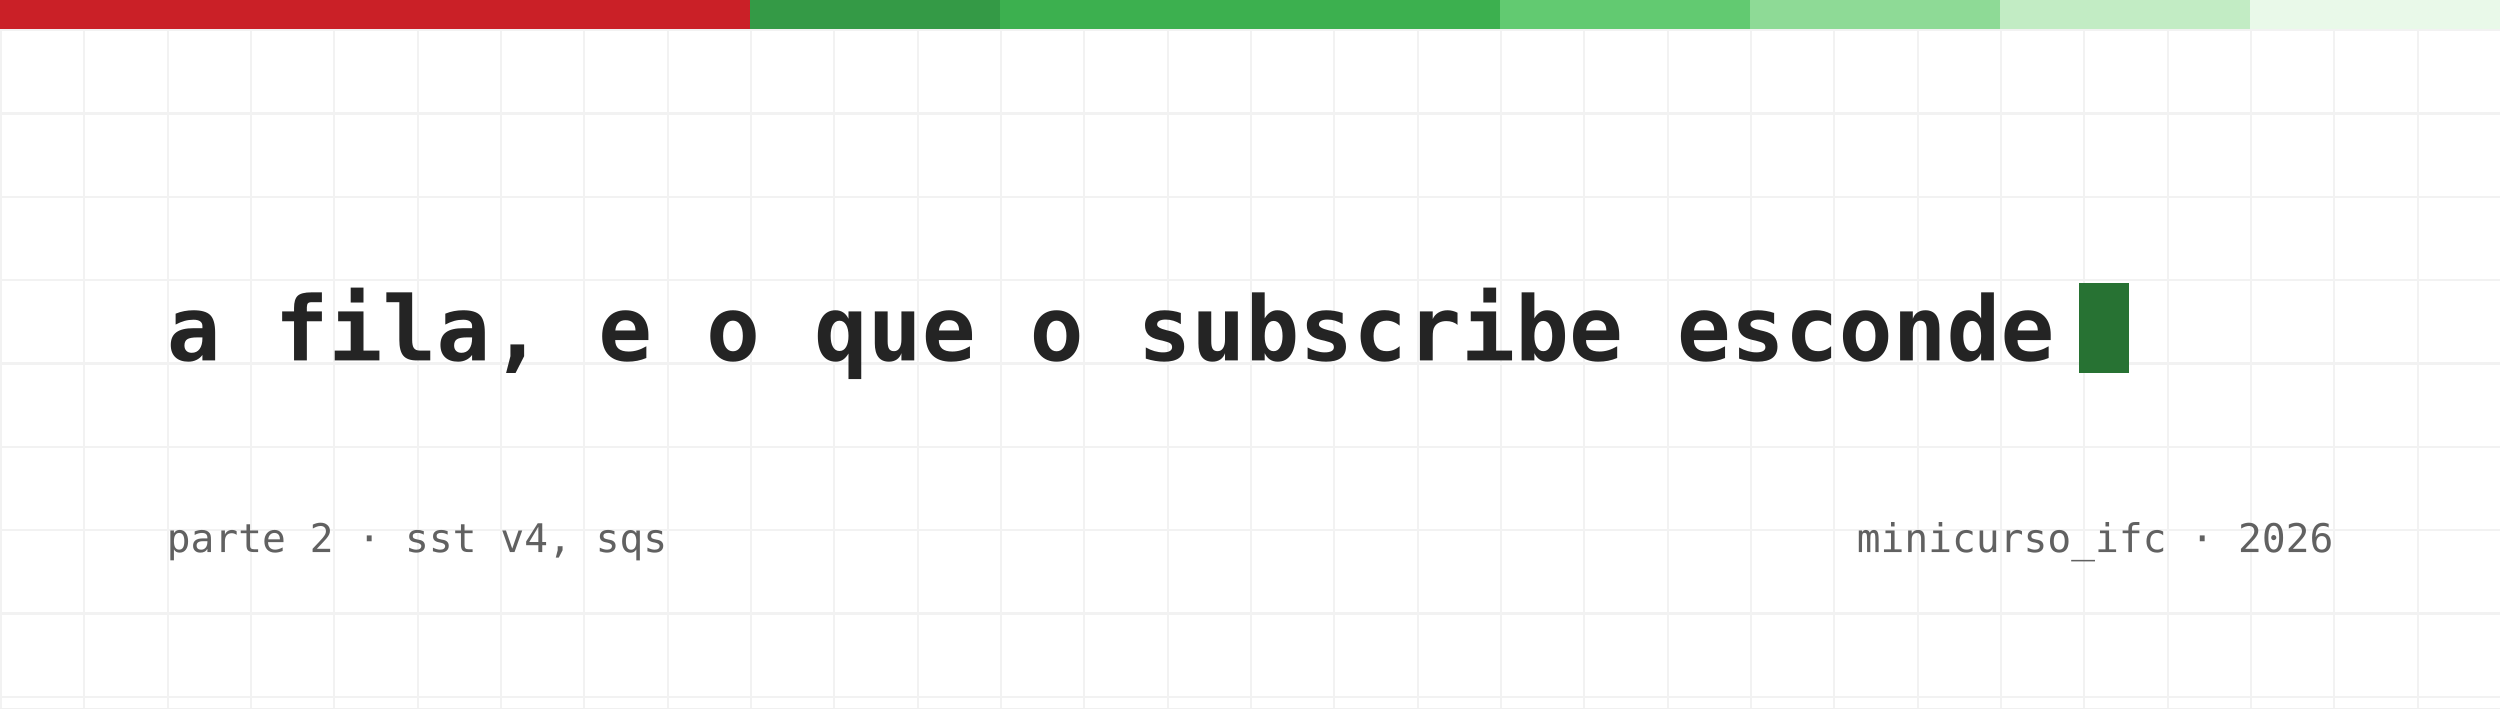
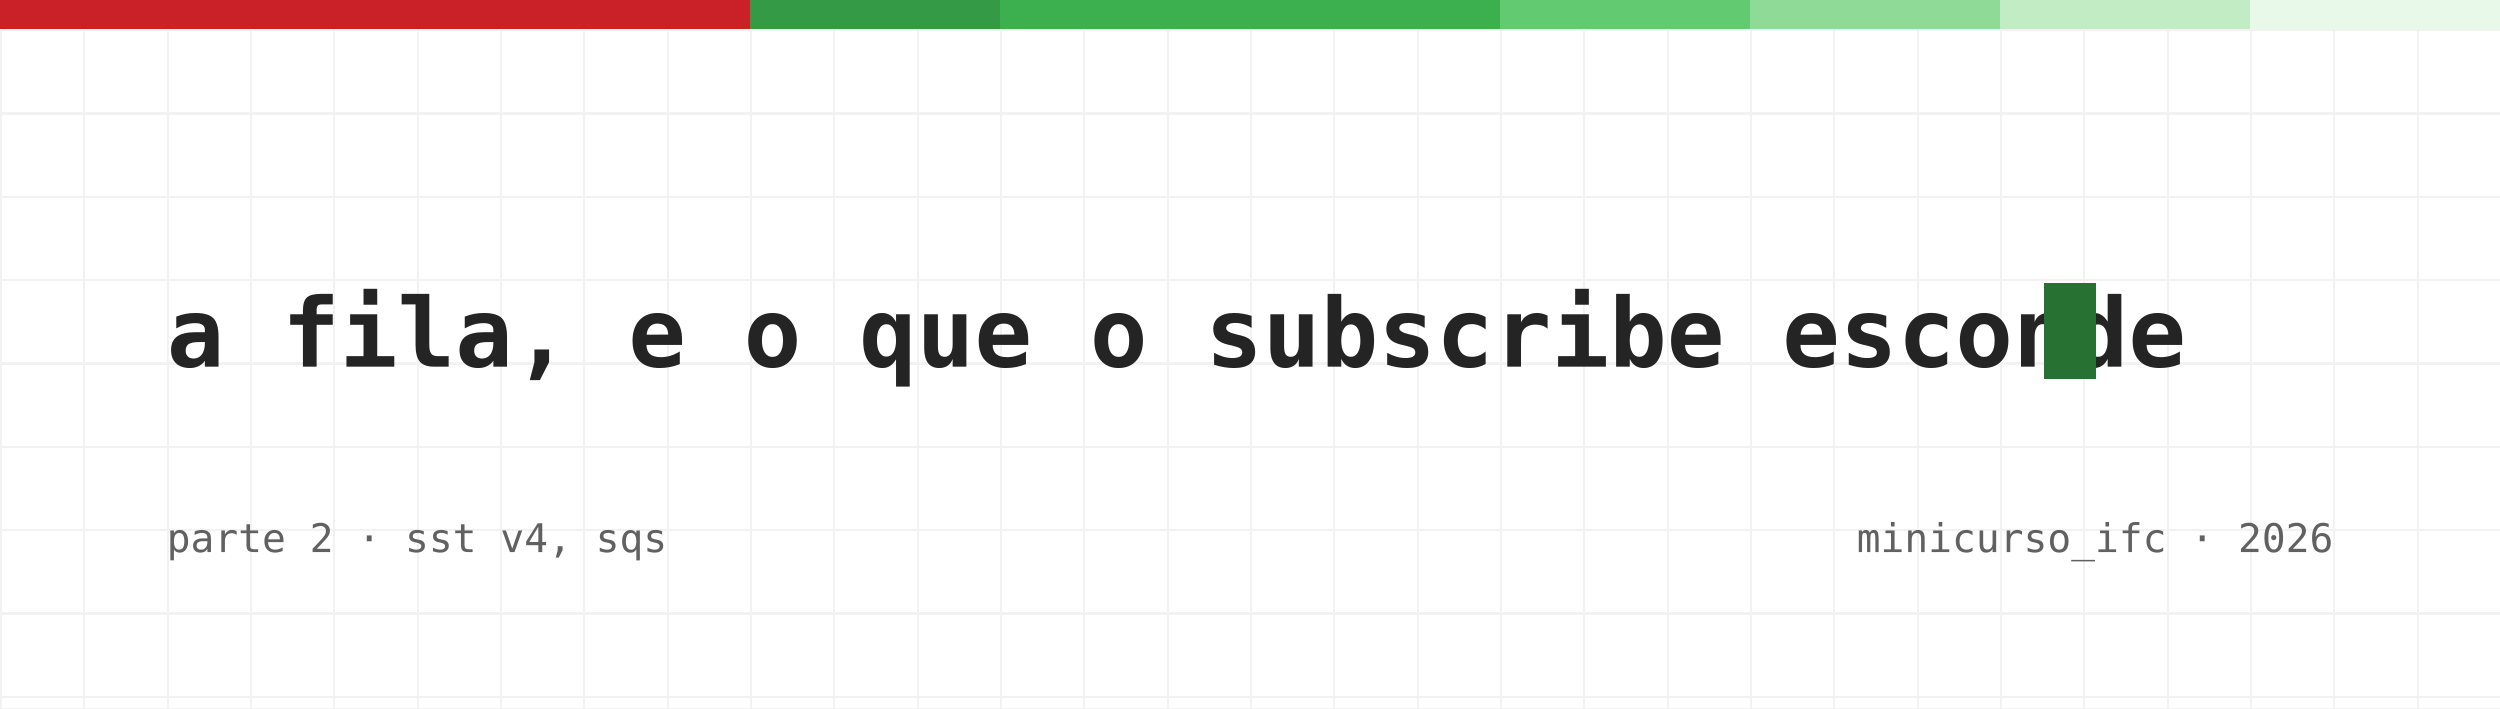
<svg xmlns="http://www.w3.org/2000/svg" width="1200" height="340" viewBox="0 0 1200 340" shape-rendering="crispEdges">
  <rect width="1200" height="340" fill="#ffffff" />
  <rect x="0" y="14" width="1" height="326" fill="#f2f2f2" />
  <rect x="40" y="14" width="1" height="326" fill="#f2f2f2" />
  <rect x="80" y="14" width="1" height="326" fill="#f2f2f2" />
  <rect x="120" y="14" width="1" height="326" fill="#f2f2f2" />
  <rect x="160" y="14" width="1" height="326" fill="#f2f2f2" />
  <rect x="200" y="14" width="1" height="326" fill="#f2f2f2" />
  <rect x="240" y="14" width="1" height="326" fill="#f2f2f2" />
  <rect x="280" y="14" width="1" height="326" fill="#f2f2f2" />
  <rect x="320" y="14" width="1" height="326" fill="#f2f2f2" />
  <rect x="360" y="14" width="1" height="326" fill="#f2f2f2" />
  <rect x="400" y="14" width="1" height="326" fill="#f2f2f2" />
  <rect x="440" y="14" width="1" height="326" fill="#f2f2f2" />
  <rect x="480" y="14" width="1" height="326" fill="#f2f2f2" />
  <rect x="520" y="14" width="1" height="326" fill="#f2f2f2" />
  <rect x="560" y="14" width="1" height="326" fill="#f2f2f2" />
  <rect x="600" y="14" width="1" height="326" fill="#f2f2f2" />
  <rect x="640" y="14" width="1" height="326" fill="#f2f2f2" />
  <rect x="680" y="14" width="1" height="326" fill="#f2f2f2" />
  <rect x="720" y="14" width="1" height="326" fill="#f2f2f2" />
  <rect x="760" y="14" width="1" height="326" fill="#f2f2f2" />
  <rect x="800" y="14" width="1" height="326" fill="#f2f2f2" />
  <rect x="840" y="14" width="1" height="326" fill="#f2f2f2" />
  <rect x="880" y="14" width="1" height="326" fill="#f2f2f2" />
  <rect x="920" y="14" width="1" height="326" fill="#f2f2f2" />
  <rect x="960" y="14" width="1" height="326" fill="#f2f2f2" />
  <rect x="1000" y="14" width="1" height="326" fill="#f2f2f2" />
  <rect x="1040" y="14" width="1" height="326" fill="#f2f2f2" />
  <rect x="1080" y="14" width="1" height="326" fill="#f2f2f2" />
  <rect x="1120" y="14" width="1" height="326" fill="#f2f2f2" />
  <rect x="1160" y="14" width="1" height="326" fill="#f2f2f2" />
  <rect x="0" y="14" width="1200" height="1" fill="#f2f2f2" />
  <rect x="0" y="54" width="1200" height="1" fill="#f2f2f2" />
  <rect x="0" y="94" width="1200" height="1" fill="#f2f2f2" />
  <rect x="0" y="134" width="1200" height="1" fill="#f2f2f2" />
  <rect x="0" y="174" width="1200" height="1" fill="#f2f2f2" />
  <rect x="0" y="214" width="1200" height="1" fill="#f2f2f2" />
  <rect x="0" y="254" width="1200" height="1" fill="#f2f2f2" />
  <rect x="0" y="294" width="1200" height="1" fill="#f2f2f2" />
  <rect x="0" y="334" width="1200" height="1" fill="#f2f2f2" />
  <rect x="0" y="0" width="24" height="14" fill="#ca2027" />
  <rect x="24" y="0" width="24" height="14" fill="#ca2027" />
  <rect x="48" y="0" width="24" height="14" fill="#ca2027" />
  <rect x="72" y="0" width="24" height="14" fill="#ca2027" />
  <rect x="96" y="0" width="24" height="14" fill="#ca2027" />
  <rect x="120" y="0" width="24" height="14" fill="#ca2027" />
  <rect x="144" y="0" width="24" height="14" fill="#ca2027" />
  <rect x="168" y="0" width="24" height="14" fill="#ca2027" />
  <rect x="192" y="0" width="24" height="14" fill="#ca2027" />
  <rect x="216" y="0" width="24" height="14" fill="#ca2027" />
  <rect x="240" y="0" width="24" height="14" fill="#ca2027" />
  <rect x="264" y="0" width="24" height="14" fill="#ca2027" />
  <rect x="288" y="0" width="24" height="14" fill="#ca2027" />
  <rect x="312" y="0" width="24" height="14" fill="#ca2027" />
  <rect x="336" y="0" width="24" height="14" fill="#ca2027" />
  <rect x="360" y="0" width="24" height="14" fill="#349a46" />
  <rect x="384" y="0" width="24" height="14" fill="#349a46" />
  <rect x="408" y="0" width="24" height="14" fill="#349a46" />
  <rect x="432" y="0" width="24" height="14" fill="#349a46" />
  <rect x="456" y="0" width="24" height="14" fill="#349a46" />
  <rect x="480" y="0" width="24" height="14" fill="#3cb04f" />
  <rect x="504" y="0" width="24" height="14" fill="#3cb04f" />
  <rect x="528" y="0" width="24" height="14" fill="#3cb04f" />
  <rect x="552" y="0" width="24" height="14" fill="#3cb04f" />
  <rect x="576" y="0" width="24" height="14" fill="#3cb04f" />
  <rect x="600" y="0" width="24" height="14" fill="#3cb04f" />
  <rect x="624" y="0" width="24" height="14" fill="#3cb04f" />
  <rect x="648" y="0" width="24" height="14" fill="#3cb04f" />
  <rect x="672" y="0" width="24" height="14" fill="#3cb04f" />
  <rect x="696" y="0" width="24" height="14" fill="#3cb04f" />
  <rect x="720" y="0" width="24" height="14" fill="#62ca71" />
  <rect x="744" y="0" width="24" height="14" fill="#62ca71" />
  <rect x="768" y="0" width="24" height="14" fill="#62ca71" />
  <rect x="792" y="0" width="24" height="14" fill="#62ca71" />
  <rect x="816" y="0" width="24" height="14" fill="#62ca71" />
  <rect x="840" y="0" width="24" height="14" fill="#8eda96" />
  <rect x="864" y="0" width="24" height="14" fill="#8eda96" />
  <rect x="888" y="0" width="24" height="14" fill="#8eda96" />
  <rect x="912" y="0" width="24" height="14" fill="#8eda96" />
  <rect x="936" y="0" width="24" height="14" fill="#8eda96" />
  <rect x="960" y="0" width="24" height="14" fill="#c2ecc4" />
  <rect x="984" y="0" width="24" height="14" fill="#c2ecc4" />
  <rect x="1008" y="0" width="24" height="14" fill="#c2ecc4" />
  <rect x="1032" y="0" width="24" height="14" fill="#c2ecc4" />
  <rect x="1056" y="0" width="24" height="14" fill="#c2ecc4" />
  <rect x="1080" y="0" width="24" height="14" fill="#e9f9e9" />
  <rect x="1104" y="0" width="24" height="14" fill="#e9f9e9" />
  <rect x="1128" y="0" width="24" height="14" fill="#e9f9e9" />
  <rect x="1152" y="0" width="24" height="14" fill="#e9f9e9" />
  <rect x="1176" y="0" width="24" height="14" fill="#e9f9e9" />
-   <text x="80" y="173" font-family="Cascadia Mono,JetBrains Mono,Consolas,ui-monospace,monospace" font-size="43" font-weight="700" fill="#242424">a fila, e o que o subscribe esconde</text>
-   <rect x="998" y="136" width="24" height="43" fill="#277233" />
+   <text x="80" y="176" font-family="Cascadia Mono,JetBrains Mono,Consolas,ui-monospace,monospace" font-size="46" font-weight="700" fill="#242424">a fila, e o que o subscribe esconde</text>
+   <rect x="981" y="136" width="25" height="46" fill="#277233" />
  <text x="80" y="265" font-family="Cascadia Mono,JetBrains Mono,Consolas,ui-monospace,monospace" font-size="19" fill="#616161">parte 2 · sst v4, sqs</text>
  <text x="1120" y="265" font-family="Cascadia Mono,JetBrains Mono,Consolas,ui-monospace,monospace" font-size="19" fill="#616161" text-anchor="end">minicurso_ifc · 2026</text>
</svg>
